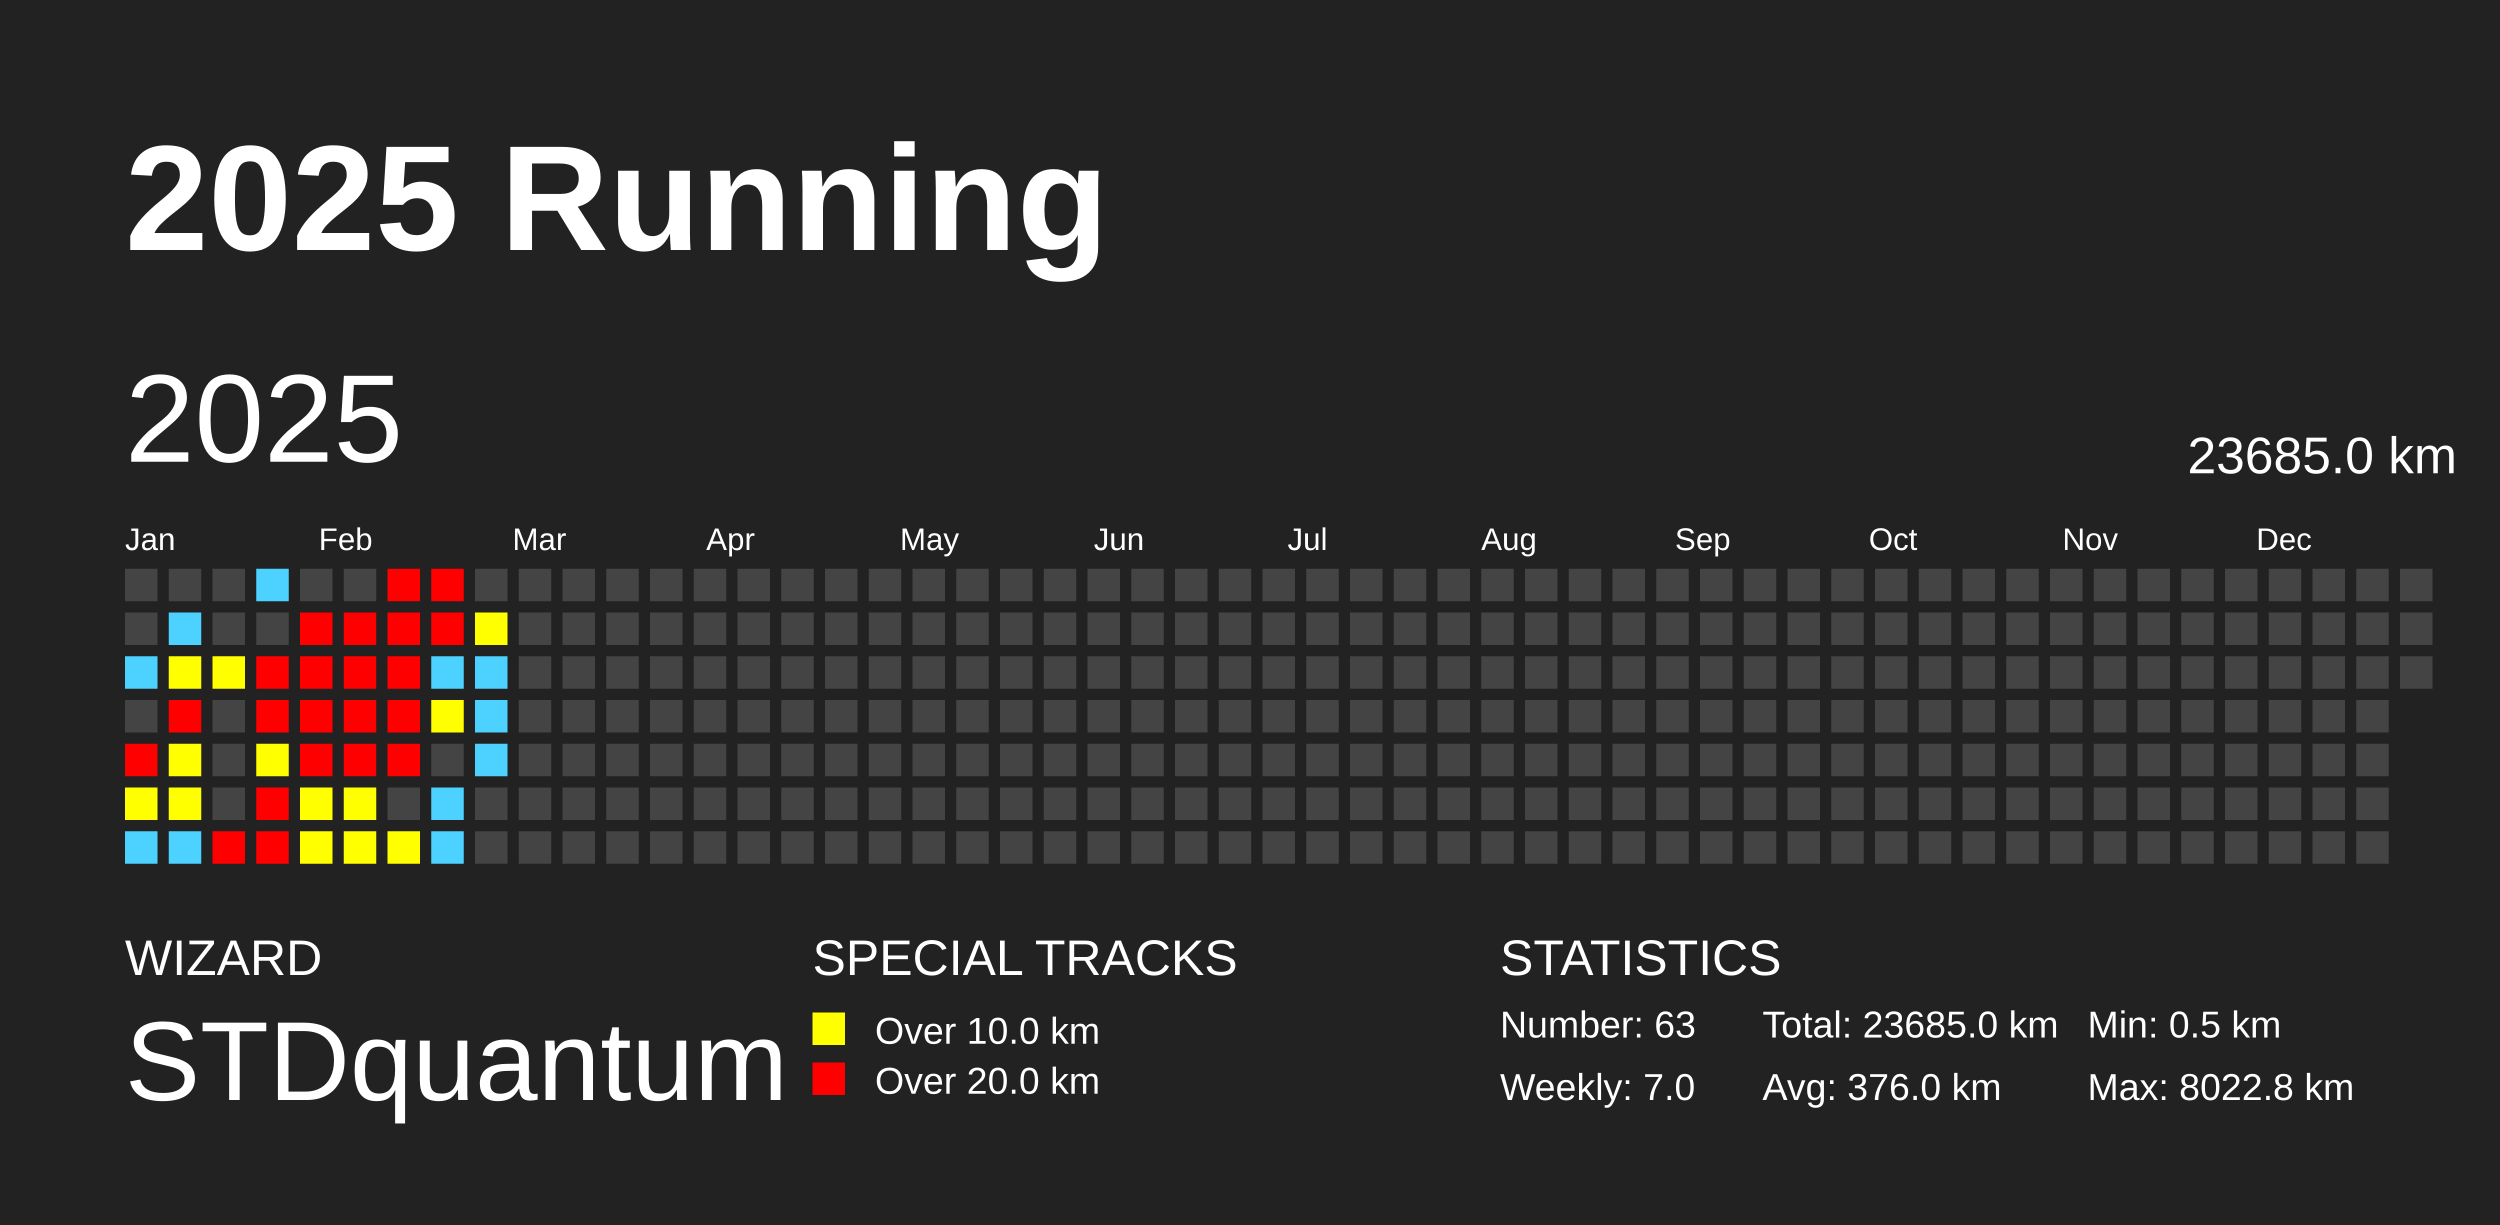
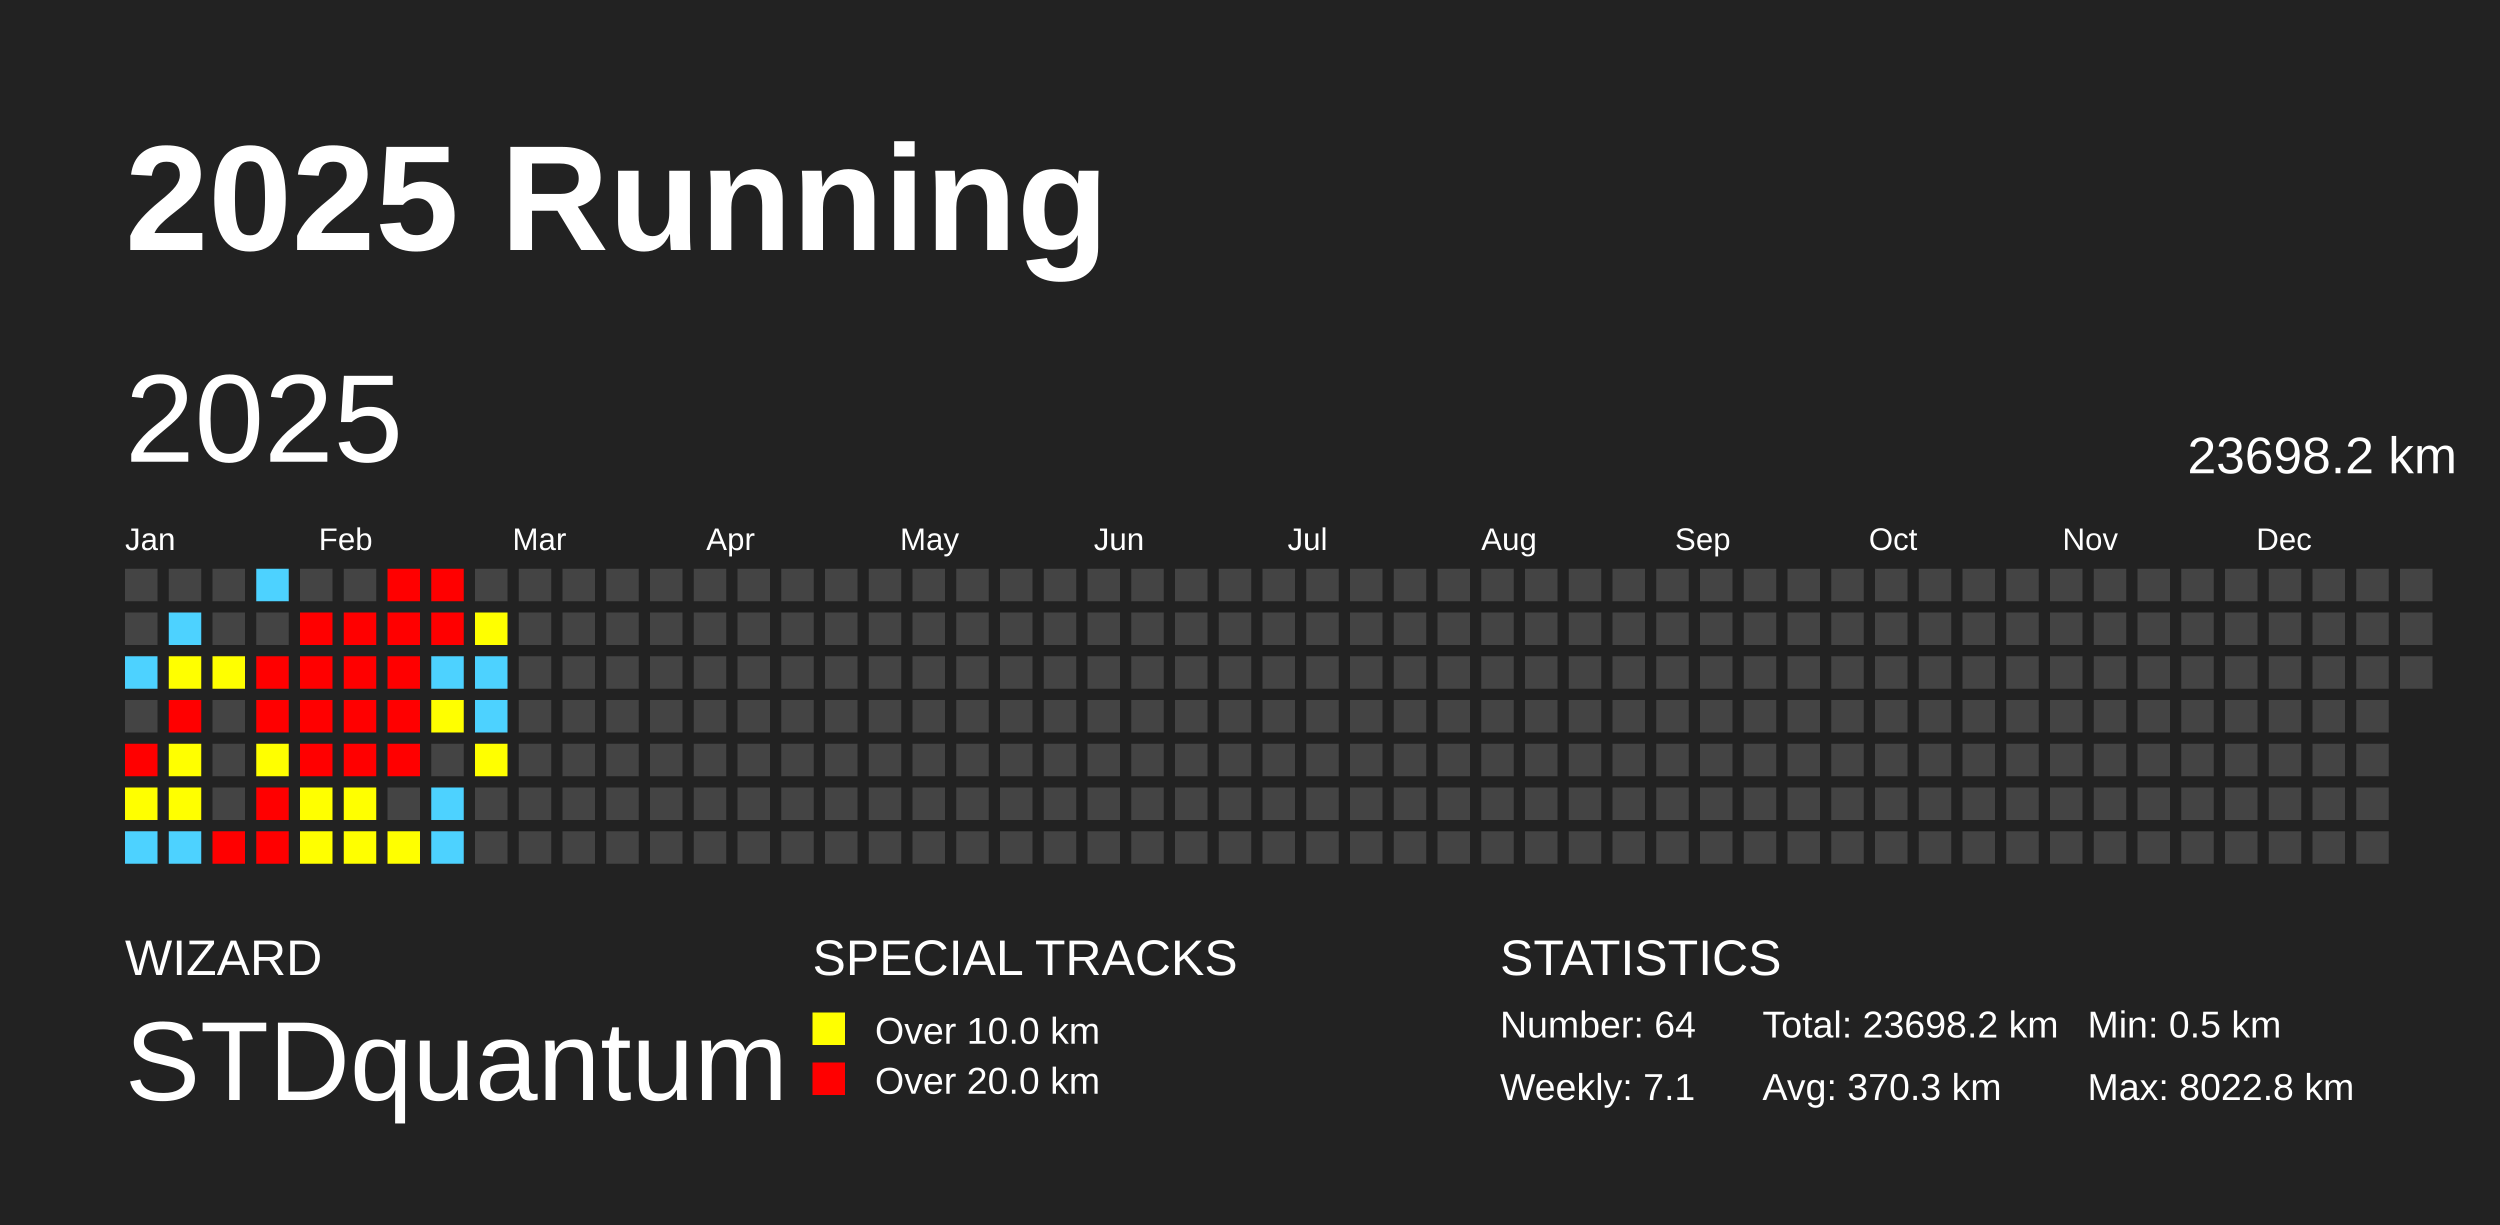
<svg xmlns="http://www.w3.org/2000/svg" baseProfile="full" height="98mm" version="1.1" viewBox="0,0,200,98" width="200mm">
  <defs />
  <rect fill="#222222" height="98" width="200" x="0" y="0" />
  <text fill="#FFFFFF" style="font-size:12px; font-family:Arial; font-weight:bold;" x="10" y="20">2025 Running</text>
  <text fill="#FFFFFF" style="font-size:4px; font-family:Arial" x="10" y="78">WIZARD</text>
  <text fill="#FFFFFF" style="font-size:9px; font-family:Arial" x="10" y="88">STDquantum</text>
  <text fill="#FFFFFF" style="font-size:4px; font-family:Arial" x="65" y="78">SPECIAL TRACKS</text>
  <rect fill="yellow" height="2.6" width="2.6" x="65" y="81" />
  <text fill="#FFFFFF" style="font-size:3px; font-family:Arial" x="70" y="83.5">Over 10.0 km</text>
  <rect fill="red" height="2.6" width="2.6" x="65" y="85" />
  <text fill="#FFFFFF" style="font-size:3px; font-family:Arial" x="70" y="87.5">Over 20.0 km</text>
  <text fill="#FFFFFF" style="font-size:4px; font-family:Arial" x="120" y="78">STATISTICS</text>
-   <text fill="#FFFFFF" style="font-size:3px; font-family:Arial" x="120" y="83">Number: 63</text>
-   <text fill="#FFFFFF" style="font-size:3px; font-family:Arial" x="120" y="88">Weekly: 7.0</text>
-   <text fill="#FFFFFF" style="font-size:3px; font-family:Arial" x="141" y="83">Total: 23685.0 km</text>
-   <text fill="#FFFFFF" style="font-size:3px; font-family:Arial" x="141" y="88">Avg: 376.0 km</text>
+   <text fill="#FFFFFF" style="font-size:3px; font-family:Arial" x="120" y="83">Number: 64</text>
+   <text fill="#FFFFFF" style="font-size:3px; font-family:Arial" x="120" y="88">Weekly: 7.1</text>
+   <text fill="#FFFFFF" style="font-size:3px; font-family:Arial" x="141" y="83">Total: 23698.2 km</text>
+   <text fill="#FFFFFF" style="font-size:3px; font-family:Arial" x="141" y="88">Avg: 370.3 km</text>
  <text fill="#FFFFFF" style="font-size:3px; font-family:Arial" x="167" y="83">Min: 0.5 km</text>
  <text fill="#FFFFFF" style="font-size:3px; font-family:Arial" x="167" y="88">Max: 8022.8 km</text>
  <text dominant-baseline="hanging" fill="#FFFFFF" style="font-size:10.0px; font-family:Arial;" x="10" y="30">2025</text>
-   <text dominant-baseline="hanging" fill="#FFFFFF" style="font-size:4.125px; font-family:Arial;" x="175" y="35">23685.0 km</text>
+   <text dominant-baseline="hanging" fill="#FFFFFF" style="font-size:4.125px; font-family:Arial;" x="175" y="35">23698.2 km</text>
  <text fill="#FFFFFF" style="font-size:2.5px; font-family:Arial" x="10.0" y="44">Jan</text>
  <text fill="#FFFFFF" style="font-size:2.5px; font-family:Arial" x="25.5" y="44">Feb</text>
  <text fill="#FFFFFF" style="font-size:2.5px; font-family:Arial" x="41.0" y="44">Mar</text>
  <text fill="#FFFFFF" style="font-size:2.5px; font-family:Arial" x="56.5" y="44">Apr</text>
  <text fill="#FFFFFF" style="font-size:2.5px; font-family:Arial" x="72.0" y="44">May</text>
  <text fill="#FFFFFF" style="font-size:2.5px; font-family:Arial" x="87.5" y="44">Jun</text>
  <text fill="#FFFFFF" style="font-size:2.5px; font-family:Arial" x="103.0" y="44">Jul</text>
  <text fill="#FFFFFF" style="font-size:2.5px; font-family:Arial" x="118.5" y="44">Aug</text>
  <text fill="#FFFFFF" style="font-size:2.5px; font-family:Arial" x="134.0" y="44">Sep</text>
  <text fill="#FFFFFF" style="font-size:2.5px; font-family:Arial" x="149.5" y="44">Oct</text>
  <text fill="#FFFFFF" style="font-size:2.5px; font-family:Arial" x="165.0" y="44">Nov</text>
  <text fill="#FFFFFF" style="font-size:2.5px; font-family:Arial" x="180.5" y="44">Dec</text>
  <rect fill="#444444" height="2.6" width="2.6" x="10.0" y="45.5" />
  <rect fill="#444444" height="2.6" width="2.6" x="10.0" y="49.0" />
  <rect fill="#4dd2ff" height="2.6" width="2.6" x="10.0" y="52.5" />
  <rect fill="#444444" height="2.6" width="2.6" x="10.0" y="56.0" />
  <rect fill="red" height="2.6" width="2.6" x="10.0" y="59.5" />
  <rect fill="#ffff00" height="2.6" width="2.6" x="10.0" y="63.0" />
  <rect fill="#4dd2ff" height="2.6" width="2.6" x="10.0" y="66.5" />
  <rect fill="#444444" height="2.6" width="2.6" x="13.5" y="45.5" />
  <rect fill="#4dd2ff" height="2.6" width="2.6" x="13.5" y="49.0" />
  <rect fill="#ffff00" height="2.6" width="2.6" x="13.5" y="52.5" />
  <rect fill="red" height="2.6" width="2.6" x="13.5" y="56.0" />
  <rect fill="#ffff00" height="2.6" width="2.6" x="13.5" y="59.5" />
  <rect fill="#ffff00" height="2.6" width="2.6" x="13.5" y="63.0" />
  <rect fill="#4dd2ff" height="2.6" width="2.6" x="13.5" y="66.5" />
  <rect fill="#444444" height="2.6" width="2.6" x="17.0" y="45.5" />
  <rect fill="#444444" height="2.6" width="2.6" x="17.0" y="49.0" />
  <rect fill="#ffff00" height="2.6" width="2.6" x="17.0" y="52.5" />
  <rect fill="#444444" height="2.6" width="2.6" x="17.0" y="56.0" />
  <rect fill="#444444" height="2.6" width="2.6" x="17.0" y="59.5" />
  <rect fill="#444444" height="2.6" width="2.6" x="17.0" y="63.0" />
  <rect fill="red" height="2.6" width="2.6" x="17.0" y="66.5" />
  <rect fill="#4dd2ff" height="2.6" width="2.6" x="20.5" y="45.5" />
  <rect fill="#444444" height="2.6" width="2.6" x="20.5" y="49.0" />
  <rect fill="red" height="2.6" width="2.6" x="20.5" y="52.5" />
  <rect fill="red" height="2.6" width="2.6" x="20.5" y="56.0" />
  <rect fill="#ffff00" height="2.6" width="2.6" x="20.5" y="59.5" />
  <rect fill="red" height="2.6" width="2.6" x="20.5" y="63.0" />
  <rect fill="red" height="2.6" width="2.6" x="20.5" y="66.5" />
  <rect fill="#444444" height="2.6" width="2.6" x="24.0" y="45.5" />
  <rect fill="red" height="2.6" width="2.6" x="24.0" y="49.0" />
  <rect fill="red" height="2.6" width="2.6" x="24.0" y="52.5" />
  <rect fill="red" height="2.6" width="2.6" x="24.0" y="56.0" />
  <rect fill="red" height="2.6" width="2.6" x="24.0" y="59.5" />
  <rect fill="#ffff00" height="2.6" width="2.6" x="24.0" y="63.0" />
  <rect fill="#ffff00" height="2.6" width="2.6" x="24.0" y="66.5" />
  <rect fill="#444444" height="2.6" width="2.6" x="27.5" y="45.5" />
  <rect fill="red" height="2.6" width="2.6" x="27.5" y="49.0" />
  <rect fill="red" height="2.6" width="2.6" x="27.5" y="52.5" />
  <rect fill="red" height="2.6" width="2.6" x="27.5" y="56.0" />
  <rect fill="red" height="2.6" width="2.6" x="27.5" y="59.5" />
  <rect fill="#ffff00" height="2.6" width="2.6" x="27.5" y="63.0" />
  <rect fill="#ffff00" height="2.6" width="2.6" x="27.5" y="66.5" />
  <rect fill="red" height="2.6" width="2.6" x="31.0" y="45.5" />
  <rect fill="red" height="2.6" width="2.6" x="31.0" y="49.0" />
  <rect fill="red" height="2.6" width="2.6" x="31.0" y="52.5" />
  <rect fill="red" height="2.6" width="2.6" x="31.0" y="56.0" />
  <rect fill="red" height="2.6" width="2.6" x="31.0" y="59.5" />
  <rect fill="#444444" height="2.6" width="2.6" x="31.0" y="63.0" />
  <rect fill="#ffff00" height="2.6" width="2.6" x="31.0" y="66.5" />
  <rect fill="red" height="2.6" width="2.6" x="34.5" y="45.5" />
  <rect fill="red" height="2.6" width="2.6" x="34.5" y="49.0" />
  <rect fill="#4dd2ff" height="2.6" width="2.6" x="34.5" y="52.5" />
  <rect fill="#ffff00" height="2.6" width="2.6" x="34.5" y="56.0" />
  <rect fill="#444444" height="2.6" width="2.6" x="34.5" y="59.5" />
  <rect fill="#4dd2ff" height="2.6" width="2.6" x="34.5" y="63.0" />
  <rect fill="#4dd2ff" height="2.6" width="2.6" x="34.5" y="66.5" />
  <rect fill="#444444" height="2.6" width="2.6" x="38.0" y="45.5" />
  <rect fill="#ffff00" height="2.6" width="2.6" x="38.0" y="49.0" />
  <rect fill="#4dd2ff" height="2.6" width="2.6" x="38.0" y="52.5" />
  <rect fill="#4dd2ff" height="2.6" width="2.6" x="38.0" y="56.0" />
-   <rect fill="#4dd2ff" height="2.6" width="2.6" x="38.0" y="59.5" />
+   <rect fill="#ffff00" height="2.6" width="2.6" x="38.0" y="59.5" />
  <rect fill="#444444" height="2.6" width="2.6" x="38.0" y="63.0" />
  <rect fill="#444444" height="2.6" width="2.6" x="38.0" y="66.5" />
  <rect fill="#444444" height="2.6" width="2.6" x="41.5" y="45.5" />
  <rect fill="#444444" height="2.6" width="2.6" x="41.5" y="49.0" />
  <rect fill="#444444" height="2.6" width="2.6" x="41.5" y="52.5" />
  <rect fill="#444444" height="2.6" width="2.6" x="41.5" y="56.0" />
  <rect fill="#444444" height="2.6" width="2.6" x="41.5" y="59.5" />
  <rect fill="#444444" height="2.6" width="2.6" x="41.5" y="63.0" />
  <rect fill="#444444" height="2.6" width="2.6" x="41.5" y="66.5" />
  <rect fill="#444444" height="2.6" width="2.6" x="45.0" y="45.5" />
  <rect fill="#444444" height="2.6" width="2.6" x="45.0" y="49.0" />
  <rect fill="#444444" height="2.6" width="2.6" x="45.0" y="52.5" />
  <rect fill="#444444" height="2.6" width="2.6" x="45.0" y="56.0" />
  <rect fill="#444444" height="2.6" width="2.6" x="45.0" y="59.5" />
  <rect fill="#444444" height="2.6" width="2.6" x="45.0" y="63.0" />
  <rect fill="#444444" height="2.6" width="2.6" x="45.0" y="66.5" />
  <rect fill="#444444" height="2.6" width="2.6" x="48.5" y="45.5" />
  <rect fill="#444444" height="2.6" width="2.6" x="48.5" y="49.0" />
  <rect fill="#444444" height="2.6" width="2.6" x="48.5" y="52.5" />
  <rect fill="#444444" height="2.6" width="2.6" x="48.5" y="56.0" />
  <rect fill="#444444" height="2.6" width="2.6" x="48.5" y="59.5" />
  <rect fill="#444444" height="2.6" width="2.6" x="48.5" y="63.0" />
  <rect fill="#444444" height="2.6" width="2.6" x="48.5" y="66.5" />
  <rect fill="#444444" height="2.6" width="2.6" x="52.0" y="45.5" />
  <rect fill="#444444" height="2.6" width="2.6" x="52.0" y="49.0" />
  <rect fill="#444444" height="2.6" width="2.6" x="52.0" y="52.5" />
  <rect fill="#444444" height="2.6" width="2.6" x="52.0" y="56.0" />
  <rect fill="#444444" height="2.6" width="2.6" x="52.0" y="59.5" />
  <rect fill="#444444" height="2.6" width="2.6" x="52.0" y="63.0" />
  <rect fill="#444444" height="2.6" width="2.6" x="52.0" y="66.5" />
  <rect fill="#444444" height="2.6" width="2.6" x="55.5" y="45.5" />
  <rect fill="#444444" height="2.6" width="2.6" x="55.5" y="49.0" />
  <rect fill="#444444" height="2.6" width="2.6" x="55.5" y="52.5" />
  <rect fill="#444444" height="2.6" width="2.6" x="55.5" y="56.0" />
  <rect fill="#444444" height="2.6" width="2.6" x="55.5" y="59.5" />
  <rect fill="#444444" height="2.6" width="2.6" x="55.5" y="63.0" />
  <rect fill="#444444" height="2.6" width="2.6" x="55.5" y="66.5" />
  <rect fill="#444444" height="2.6" width="2.6" x="59.0" y="45.5" />
  <rect fill="#444444" height="2.6" width="2.6" x="59.0" y="49.0" />
  <rect fill="#444444" height="2.6" width="2.6" x="59.0" y="52.5" />
  <rect fill="#444444" height="2.6" width="2.6" x="59.0" y="56.0" />
  <rect fill="#444444" height="2.6" width="2.6" x="59.0" y="59.5" />
  <rect fill="#444444" height="2.6" width="2.6" x="59.0" y="63.0" />
  <rect fill="#444444" height="2.6" width="2.6" x="59.0" y="66.5" />
  <rect fill="#444444" height="2.6" width="2.6" x="62.5" y="45.5" />
  <rect fill="#444444" height="2.6" width="2.6" x="62.5" y="49.0" />
  <rect fill="#444444" height="2.6" width="2.6" x="62.5" y="52.5" />
  <rect fill="#444444" height="2.6" width="2.6" x="62.5" y="56.0" />
  <rect fill="#444444" height="2.6" width="2.6" x="62.5" y="59.5" />
  <rect fill="#444444" height="2.6" width="2.6" x="62.5" y="63.0" />
  <rect fill="#444444" height="2.6" width="2.6" x="62.5" y="66.5" />
  <rect fill="#444444" height="2.6" width="2.6" x="66.0" y="45.5" />
  <rect fill="#444444" height="2.6" width="2.6" x="66.0" y="49.0" />
  <rect fill="#444444" height="2.6" width="2.6" x="66.0" y="52.5" />
  <rect fill="#444444" height="2.6" width="2.6" x="66.0" y="56.0" />
  <rect fill="#444444" height="2.6" width="2.6" x="66.0" y="59.5" />
  <rect fill="#444444" height="2.6" width="2.6" x="66.0" y="63.0" />
  <rect fill="#444444" height="2.6" width="2.6" x="66.0" y="66.5" />
  <rect fill="#444444" height="2.6" width="2.6" x="69.5" y="45.5" />
  <rect fill="#444444" height="2.6" width="2.6" x="69.5" y="49.0" />
  <rect fill="#444444" height="2.6" width="2.6" x="69.5" y="52.5" />
  <rect fill="#444444" height="2.6" width="2.6" x="69.5" y="56.0" />
  <rect fill="#444444" height="2.6" width="2.6" x="69.5" y="59.5" />
  <rect fill="#444444" height="2.6" width="2.6" x="69.5" y="63.0" />
  <rect fill="#444444" height="2.6" width="2.6" x="69.5" y="66.5" />
  <rect fill="#444444" height="2.6" width="2.6" x="73.0" y="45.5" />
  <rect fill="#444444" height="2.6" width="2.6" x="73.0" y="49.0" />
  <rect fill="#444444" height="2.6" width="2.6" x="73.0" y="52.5" />
  <rect fill="#444444" height="2.6" width="2.6" x="73.0" y="56.0" />
  <rect fill="#444444" height="2.6" width="2.6" x="73.0" y="59.5" />
  <rect fill="#444444" height="2.6" width="2.6" x="73.0" y="63.0" />
  <rect fill="#444444" height="2.6" width="2.6" x="73.0" y="66.5" />
  <rect fill="#444444" height="2.6" width="2.6" x="76.5" y="45.5" />
  <rect fill="#444444" height="2.6" width="2.6" x="76.5" y="49.0" />
  <rect fill="#444444" height="2.6" width="2.6" x="76.5" y="52.5" />
  <rect fill="#444444" height="2.6" width="2.6" x="76.5" y="56.0" />
  <rect fill="#444444" height="2.6" width="2.6" x="76.5" y="59.5" />
  <rect fill="#444444" height="2.6" width="2.6" x="76.5" y="63.0" />
  <rect fill="#444444" height="2.6" width="2.6" x="76.5" y="66.5" />
  <rect fill="#444444" height="2.6" width="2.6" x="80.0" y="45.5" />
  <rect fill="#444444" height="2.6" width="2.6" x="80.0" y="49.0" />
  <rect fill="#444444" height="2.6" width="2.6" x="80.0" y="52.5" />
  <rect fill="#444444" height="2.6" width="2.6" x="80.0" y="56.0" />
  <rect fill="#444444" height="2.6" width="2.6" x="80.0" y="59.5" />
  <rect fill="#444444" height="2.6" width="2.6" x="80.0" y="63.0" />
  <rect fill="#444444" height="2.6" width="2.6" x="80.0" y="66.5" />
  <rect fill="#444444" height="2.6" width="2.6" x="83.5" y="45.5" />
  <rect fill="#444444" height="2.6" width="2.6" x="83.5" y="49.0" />
  <rect fill="#444444" height="2.6" width="2.6" x="83.5" y="52.5" />
  <rect fill="#444444" height="2.6" width="2.6" x="83.5" y="56.0" />
  <rect fill="#444444" height="2.6" width="2.6" x="83.5" y="59.5" />
  <rect fill="#444444" height="2.6" width="2.6" x="83.5" y="63.0" />
  <rect fill="#444444" height="2.6" width="2.6" x="83.5" y="66.5" />
  <rect fill="#444444" height="2.6" width="2.6" x="87.0" y="45.5" />
  <rect fill="#444444" height="2.6" width="2.6" x="87.0" y="49.0" />
  <rect fill="#444444" height="2.6" width="2.6" x="87.0" y="52.5" />
  <rect fill="#444444" height="2.6" width="2.6" x="87.0" y="56.0" />
  <rect fill="#444444" height="2.6" width="2.6" x="87.0" y="59.5" />
  <rect fill="#444444" height="2.6" width="2.6" x="87.0" y="63.0" />
  <rect fill="#444444" height="2.6" width="2.6" x="87.0" y="66.5" />
  <rect fill="#444444" height="2.6" width="2.6" x="90.5" y="45.5" />
  <rect fill="#444444" height="2.6" width="2.6" x="90.5" y="49.0" />
  <rect fill="#444444" height="2.6" width="2.6" x="90.5" y="52.5" />
  <rect fill="#444444" height="2.6" width="2.6" x="90.5" y="56.0" />
  <rect fill="#444444" height="2.6" width="2.6" x="90.5" y="59.5" />
  <rect fill="#444444" height="2.6" width="2.6" x="90.5" y="63.0" />
  <rect fill="#444444" height="2.6" width="2.6" x="90.5" y="66.5" />
  <rect fill="#444444" height="2.6" width="2.6" x="94.0" y="45.5" />
  <rect fill="#444444" height="2.6" width="2.6" x="94.0" y="49.0" />
  <rect fill="#444444" height="2.6" width="2.6" x="94.0" y="52.5" />
  <rect fill="#444444" height="2.6" width="2.6" x="94.0" y="56.0" />
  <rect fill="#444444" height="2.6" width="2.6" x="94.0" y="59.5" />
  <rect fill="#444444" height="2.6" width="2.6" x="94.0" y="63.0" />
  <rect fill="#444444" height="2.6" width="2.6" x="94.0" y="66.5" />
  <rect fill="#444444" height="2.6" width="2.6" x="97.5" y="45.5" />
  <rect fill="#444444" height="2.6" width="2.6" x="97.5" y="49.0" />
  <rect fill="#444444" height="2.6" width="2.6" x="97.5" y="52.5" />
  <rect fill="#444444" height="2.6" width="2.6" x="97.5" y="56.0" />
  <rect fill="#444444" height="2.6" width="2.6" x="97.5" y="59.5" />
  <rect fill="#444444" height="2.6" width="2.6" x="97.5" y="63.0" />
  <rect fill="#444444" height="2.6" width="2.6" x="97.5" y="66.5" />
  <rect fill="#444444" height="2.6" width="2.6" x="101.0" y="45.5" />
  <rect fill="#444444" height="2.6" width="2.6" x="101.0" y="49.0" />
  <rect fill="#444444" height="2.6" width="2.6" x="101.0" y="52.5" />
  <rect fill="#444444" height="2.6" width="2.6" x="101.0" y="56.0" />
  <rect fill="#444444" height="2.6" width="2.6" x="101.0" y="59.5" />
  <rect fill="#444444" height="2.6" width="2.6" x="101.0" y="63.0" />
  <rect fill="#444444" height="2.6" width="2.6" x="101.0" y="66.5" />
  <rect fill="#444444" height="2.6" width="2.6" x="104.5" y="45.5" />
  <rect fill="#444444" height="2.6" width="2.6" x="104.5" y="49.0" />
  <rect fill="#444444" height="2.6" width="2.6" x="104.5" y="52.5" />
  <rect fill="#444444" height="2.6" width="2.6" x="104.5" y="56.0" />
  <rect fill="#444444" height="2.6" width="2.6" x="104.5" y="59.5" />
  <rect fill="#444444" height="2.6" width="2.6" x="104.5" y="63.0" />
  <rect fill="#444444" height="2.6" width="2.6" x="104.5" y="66.5" />
  <rect fill="#444444" height="2.6" width="2.6" x="108.0" y="45.5" />
  <rect fill="#444444" height="2.6" width="2.6" x="108.0" y="49.0" />
  <rect fill="#444444" height="2.6" width="2.6" x="108.0" y="52.5" />
  <rect fill="#444444" height="2.6" width="2.6" x="108.0" y="56.0" />
  <rect fill="#444444" height="2.6" width="2.6" x="108.0" y="59.5" />
  <rect fill="#444444" height="2.6" width="2.6" x="108.0" y="63.0" />
  <rect fill="#444444" height="2.6" width="2.6" x="108.0" y="66.5" />
  <rect fill="#444444" height="2.6" width="2.6" x="111.5" y="45.5" />
  <rect fill="#444444" height="2.6" width="2.6" x="111.5" y="49.0" />
  <rect fill="#444444" height="2.6" width="2.6" x="111.5" y="52.5" />
  <rect fill="#444444" height="2.6" width="2.6" x="111.5" y="56.0" />
  <rect fill="#444444" height="2.6" width="2.6" x="111.5" y="59.5" />
  <rect fill="#444444" height="2.6" width="2.6" x="111.5" y="63.0" />
  <rect fill="#444444" height="2.6" width="2.6" x="111.5" y="66.5" />
  <rect fill="#444444" height="2.6" width="2.6" x="115.0" y="45.5" />
  <rect fill="#444444" height="2.6" width="2.6" x="115.0" y="49.0" />
  <rect fill="#444444" height="2.6" width="2.6" x="115.0" y="52.5" />
  <rect fill="#444444" height="2.6" width="2.6" x="115.0" y="56.0" />
  <rect fill="#444444" height="2.6" width="2.6" x="115.0" y="59.5" />
  <rect fill="#444444" height="2.6" width="2.6" x="115.0" y="63.0" />
  <rect fill="#444444" height="2.6" width="2.6" x="115.0" y="66.5" />
  <rect fill="#444444" height="2.6" width="2.6" x="118.5" y="45.5" />
  <rect fill="#444444" height="2.6" width="2.6" x="118.5" y="49.0" />
  <rect fill="#444444" height="2.6" width="2.6" x="118.5" y="52.5" />
  <rect fill="#444444" height="2.6" width="2.6" x="118.5" y="56.0" />
  <rect fill="#444444" height="2.6" width="2.6" x="118.5" y="59.5" />
  <rect fill="#444444" height="2.6" width="2.6" x="118.5" y="63.0" />
  <rect fill="#444444" height="2.6" width="2.6" x="118.5" y="66.5" />
  <rect fill="#444444" height="2.6" width="2.6" x="122.0" y="45.5" />
  <rect fill="#444444" height="2.6" width="2.6" x="122.0" y="49.0" />
  <rect fill="#444444" height="2.6" width="2.6" x="122.0" y="52.5" />
  <rect fill="#444444" height="2.6" width="2.6" x="122.0" y="56.0" />
  <rect fill="#444444" height="2.6" width="2.6" x="122.0" y="59.5" />
  <rect fill="#444444" height="2.6" width="2.6" x="122.0" y="63.0" />
  <rect fill="#444444" height="2.6" width="2.6" x="122.0" y="66.5" />
  <rect fill="#444444" height="2.6" width="2.6" x="125.5" y="45.5" />
  <rect fill="#444444" height="2.6" width="2.6" x="125.5" y="49.0" />
  <rect fill="#444444" height="2.6" width="2.6" x="125.5" y="52.5" />
  <rect fill="#444444" height="2.6" width="2.6" x="125.5" y="56.0" />
  <rect fill="#444444" height="2.6" width="2.6" x="125.5" y="59.5" />
  <rect fill="#444444" height="2.6" width="2.6" x="125.5" y="63.0" />
  <rect fill="#444444" height="2.6" width="2.6" x="125.5" y="66.5" />
  <rect fill="#444444" height="2.6" width="2.6" x="129.0" y="45.5" />
  <rect fill="#444444" height="2.6" width="2.6" x="129.0" y="49.0" />
  <rect fill="#444444" height="2.6" width="2.6" x="129.0" y="52.5" />
  <rect fill="#444444" height="2.6" width="2.6" x="129.0" y="56.0" />
  <rect fill="#444444" height="2.6" width="2.6" x="129.0" y="59.5" />
  <rect fill="#444444" height="2.6" width="2.6" x="129.0" y="63.0" />
  <rect fill="#444444" height="2.6" width="2.6" x="129.0" y="66.5" />
  <rect fill="#444444" height="2.6" width="2.6" x="132.5" y="45.5" />
  <rect fill="#444444" height="2.6" width="2.6" x="132.5" y="49.0" />
  <rect fill="#444444" height="2.6" width="2.6" x="132.5" y="52.5" />
  <rect fill="#444444" height="2.6" width="2.6" x="132.5" y="56.0" />
  <rect fill="#444444" height="2.6" width="2.6" x="132.5" y="59.5" />
  <rect fill="#444444" height="2.6" width="2.6" x="132.5" y="63.0" />
  <rect fill="#444444" height="2.6" width="2.6" x="132.5" y="66.5" />
  <rect fill="#444444" height="2.6" width="2.6" x="136.0" y="45.5" />
  <rect fill="#444444" height="2.6" width="2.6" x="136.0" y="49.0" />
  <rect fill="#444444" height="2.6" width="2.6" x="136.0" y="52.5" />
  <rect fill="#444444" height="2.6" width="2.6" x="136.0" y="56.0" />
  <rect fill="#444444" height="2.6" width="2.6" x="136.0" y="59.5" />
  <rect fill="#444444" height="2.6" width="2.6" x="136.0" y="63.0" />
  <rect fill="#444444" height="2.6" width="2.6" x="136.0" y="66.5" />
  <rect fill="#444444" height="2.6" width="2.6" x="139.5" y="45.5" />
  <rect fill="#444444" height="2.6" width="2.6" x="139.5" y="49.0" />
  <rect fill="#444444" height="2.6" width="2.6" x="139.5" y="52.5" />
  <rect fill="#444444" height="2.6" width="2.6" x="139.5" y="56.0" />
  <rect fill="#444444" height="2.6" width="2.6" x="139.5" y="59.5" />
  <rect fill="#444444" height="2.6" width="2.6" x="139.5" y="63.0" />
  <rect fill="#444444" height="2.6" width="2.6" x="139.5" y="66.5" />
  <rect fill="#444444" height="2.6" width="2.6" x="143.0" y="45.5" />
  <rect fill="#444444" height="2.6" width="2.6" x="143.0" y="49.0" />
  <rect fill="#444444" height="2.6" width="2.6" x="143.0" y="52.5" />
  <rect fill="#444444" height="2.6" width="2.6" x="143.0" y="56.0" />
  <rect fill="#444444" height="2.6" width="2.6" x="143.0" y="59.5" />
  <rect fill="#444444" height="2.6" width="2.6" x="143.0" y="63.0" />
  <rect fill="#444444" height="2.6" width="2.6" x="143.0" y="66.5" />
  <rect fill="#444444" height="2.6" width="2.6" x="146.5" y="45.5" />
  <rect fill="#444444" height="2.6" width="2.6" x="146.5" y="49.0" />
  <rect fill="#444444" height="2.6" width="2.6" x="146.5" y="52.5" />
  <rect fill="#444444" height="2.6" width="2.6" x="146.5" y="56.0" />
  <rect fill="#444444" height="2.6" width="2.6" x="146.5" y="59.5" />
  <rect fill="#444444" height="2.6" width="2.6" x="146.5" y="63.0" />
  <rect fill="#444444" height="2.6" width="2.6" x="146.5" y="66.5" />
  <rect fill="#444444" height="2.6" width="2.6" x="150.0" y="45.5" />
  <rect fill="#444444" height="2.6" width="2.6" x="150.0" y="49.0" />
  <rect fill="#444444" height="2.6" width="2.6" x="150.0" y="52.5" />
  <rect fill="#444444" height="2.6" width="2.6" x="150.0" y="56.0" />
  <rect fill="#444444" height="2.6" width="2.6" x="150.0" y="59.5" />
  <rect fill="#444444" height="2.6" width="2.6" x="150.0" y="63.0" />
  <rect fill="#444444" height="2.6" width="2.6" x="150.0" y="66.5" />
  <rect fill="#444444" height="2.6" width="2.6" x="153.5" y="45.5" />
  <rect fill="#444444" height="2.6" width="2.6" x="153.5" y="49.0" />
  <rect fill="#444444" height="2.6" width="2.6" x="153.5" y="52.5" />
  <rect fill="#444444" height="2.6" width="2.6" x="153.5" y="56.0" />
  <rect fill="#444444" height="2.6" width="2.6" x="153.5" y="59.5" />
  <rect fill="#444444" height="2.6" width="2.6" x="153.5" y="63.0" />
  <rect fill="#444444" height="2.6" width="2.6" x="153.5" y="66.5" />
  <rect fill="#444444" height="2.6" width="2.6" x="157.0" y="45.5" />
  <rect fill="#444444" height="2.6" width="2.6" x="157.0" y="49.0" />
  <rect fill="#444444" height="2.6" width="2.6" x="157.0" y="52.5" />
  <rect fill="#444444" height="2.6" width="2.6" x="157.0" y="56.0" />
  <rect fill="#444444" height="2.6" width="2.6" x="157.0" y="59.5" />
  <rect fill="#444444" height="2.6" width="2.6" x="157.0" y="63.0" />
  <rect fill="#444444" height="2.6" width="2.6" x="157.0" y="66.5" />
  <rect fill="#444444" height="2.6" width="2.6" x="160.5" y="45.5" />
  <rect fill="#444444" height="2.6" width="2.6" x="160.5" y="49.0" />
  <rect fill="#444444" height="2.6" width="2.6" x="160.5" y="52.5" />
  <rect fill="#444444" height="2.6" width="2.6" x="160.5" y="56.0" />
  <rect fill="#444444" height="2.6" width="2.6" x="160.5" y="59.5" />
  <rect fill="#444444" height="2.6" width="2.6" x="160.5" y="63.0" />
  <rect fill="#444444" height="2.6" width="2.6" x="160.5" y="66.5" />
  <rect fill="#444444" height="2.6" width="2.6" x="164.0" y="45.5" />
  <rect fill="#444444" height="2.6" width="2.6" x="164.0" y="49.0" />
  <rect fill="#444444" height="2.6" width="2.6" x="164.0" y="52.5" />
  <rect fill="#444444" height="2.6" width="2.6" x="164.0" y="56.0" />
  <rect fill="#444444" height="2.6" width="2.6" x="164.0" y="59.5" />
  <rect fill="#444444" height="2.6" width="2.6" x="164.0" y="63.0" />
  <rect fill="#444444" height="2.6" width="2.6" x="164.0" y="66.5" />
  <rect fill="#444444" height="2.6" width="2.6" x="167.5" y="45.5" />
  <rect fill="#444444" height="2.6" width="2.6" x="167.5" y="49.0" />
  <rect fill="#444444" height="2.6" width="2.6" x="167.5" y="52.5" />
  <rect fill="#444444" height="2.6" width="2.6" x="167.5" y="56.0" />
  <rect fill="#444444" height="2.6" width="2.6" x="167.5" y="59.5" />
  <rect fill="#444444" height="2.6" width="2.6" x="167.5" y="63.0" />
  <rect fill="#444444" height="2.6" width="2.6" x="167.5" y="66.5" />
  <rect fill="#444444" height="2.6" width="2.6" x="171.0" y="45.5" />
  <rect fill="#444444" height="2.6" width="2.6" x="171.0" y="49.0" />
  <rect fill="#444444" height="2.6" width="2.6" x="171.0" y="52.5" />
  <rect fill="#444444" height="2.6" width="2.6" x="171.0" y="56.0" />
  <rect fill="#444444" height="2.6" width="2.6" x="171.0" y="59.5" />
  <rect fill="#444444" height="2.6" width="2.6" x="171.0" y="63.0" />
  <rect fill="#444444" height="2.6" width="2.6" x="171.0" y="66.5" />
  <rect fill="#444444" height="2.6" width="2.6" x="174.5" y="45.5" />
  <rect fill="#444444" height="2.6" width="2.6" x="174.5" y="49.0" />
  <rect fill="#444444" height="2.6" width="2.6" x="174.5" y="52.5" />
  <rect fill="#444444" height="2.6" width="2.6" x="174.5" y="56.0" />
  <rect fill="#444444" height="2.6" width="2.6" x="174.5" y="59.5" />
  <rect fill="#444444" height="2.6" width="2.6" x="174.5" y="63.0" />
  <rect fill="#444444" height="2.6" width="2.6" x="174.5" y="66.5" />
  <rect fill="#444444" height="2.6" width="2.6" x="178.0" y="45.5" />
  <rect fill="#444444" height="2.6" width="2.6" x="178.0" y="49.0" />
  <rect fill="#444444" height="2.6" width="2.6" x="178.0" y="52.5" />
  <rect fill="#444444" height="2.6" width="2.6" x="178.0" y="56.0" />
  <rect fill="#444444" height="2.6" width="2.6" x="178.0" y="59.5" />
  <rect fill="#444444" height="2.6" width="2.6" x="178.0" y="63.0" />
  <rect fill="#444444" height="2.6" width="2.6" x="178.0" y="66.5" />
  <rect fill="#444444" height="2.6" width="2.6" x="181.5" y="45.5" />
  <rect fill="#444444" height="2.6" width="2.6" x="181.5" y="49.0" />
  <rect fill="#444444" height="2.6" width="2.6" x="181.5" y="52.5" />
  <rect fill="#444444" height="2.6" width="2.6" x="181.5" y="56.0" />
  <rect fill="#444444" height="2.6" width="2.6" x="181.5" y="59.5" />
  <rect fill="#444444" height="2.6" width="2.6" x="181.5" y="63.0" />
  <rect fill="#444444" height="2.6" width="2.6" x="181.5" y="66.5" />
  <rect fill="#444444" height="2.6" width="2.6" x="185.0" y="45.5" />
  <rect fill="#444444" height="2.6" width="2.6" x="185.0" y="49.0" />
  <rect fill="#444444" height="2.6" width="2.6" x="185.0" y="52.5" />
  <rect fill="#444444" height="2.6" width="2.6" x="185.0" y="56.0" />
  <rect fill="#444444" height="2.6" width="2.6" x="185.0" y="59.5" />
  <rect fill="#444444" height="2.6" width="2.6" x="185.0" y="63.0" />
  <rect fill="#444444" height="2.6" width="2.6" x="185.0" y="66.5" />
  <rect fill="#444444" height="2.6" width="2.6" x="188.5" y="45.5" />
  <rect fill="#444444" height="2.6" width="2.6" x="188.5" y="49.0" />
  <rect fill="#444444" height="2.6" width="2.6" x="188.5" y="52.5" />
  <rect fill="#444444" height="2.6" width="2.6" x="188.5" y="56.0" />
  <rect fill="#444444" height="2.6" width="2.6" x="188.5" y="59.5" />
  <rect fill="#444444" height="2.6" width="2.6" x="188.5" y="63.0" />
  <rect fill="#444444" height="2.6" width="2.6" x="188.5" y="66.5" />
  <rect fill="#444444" height="2.6" width="2.6" x="192.0" y="45.5" />
  <rect fill="#444444" height="2.6" width="2.6" x="192.0" y="49.0" />
  <rect fill="#444444" height="2.6" width="2.6" x="192.0" y="52.5" />
</svg>
